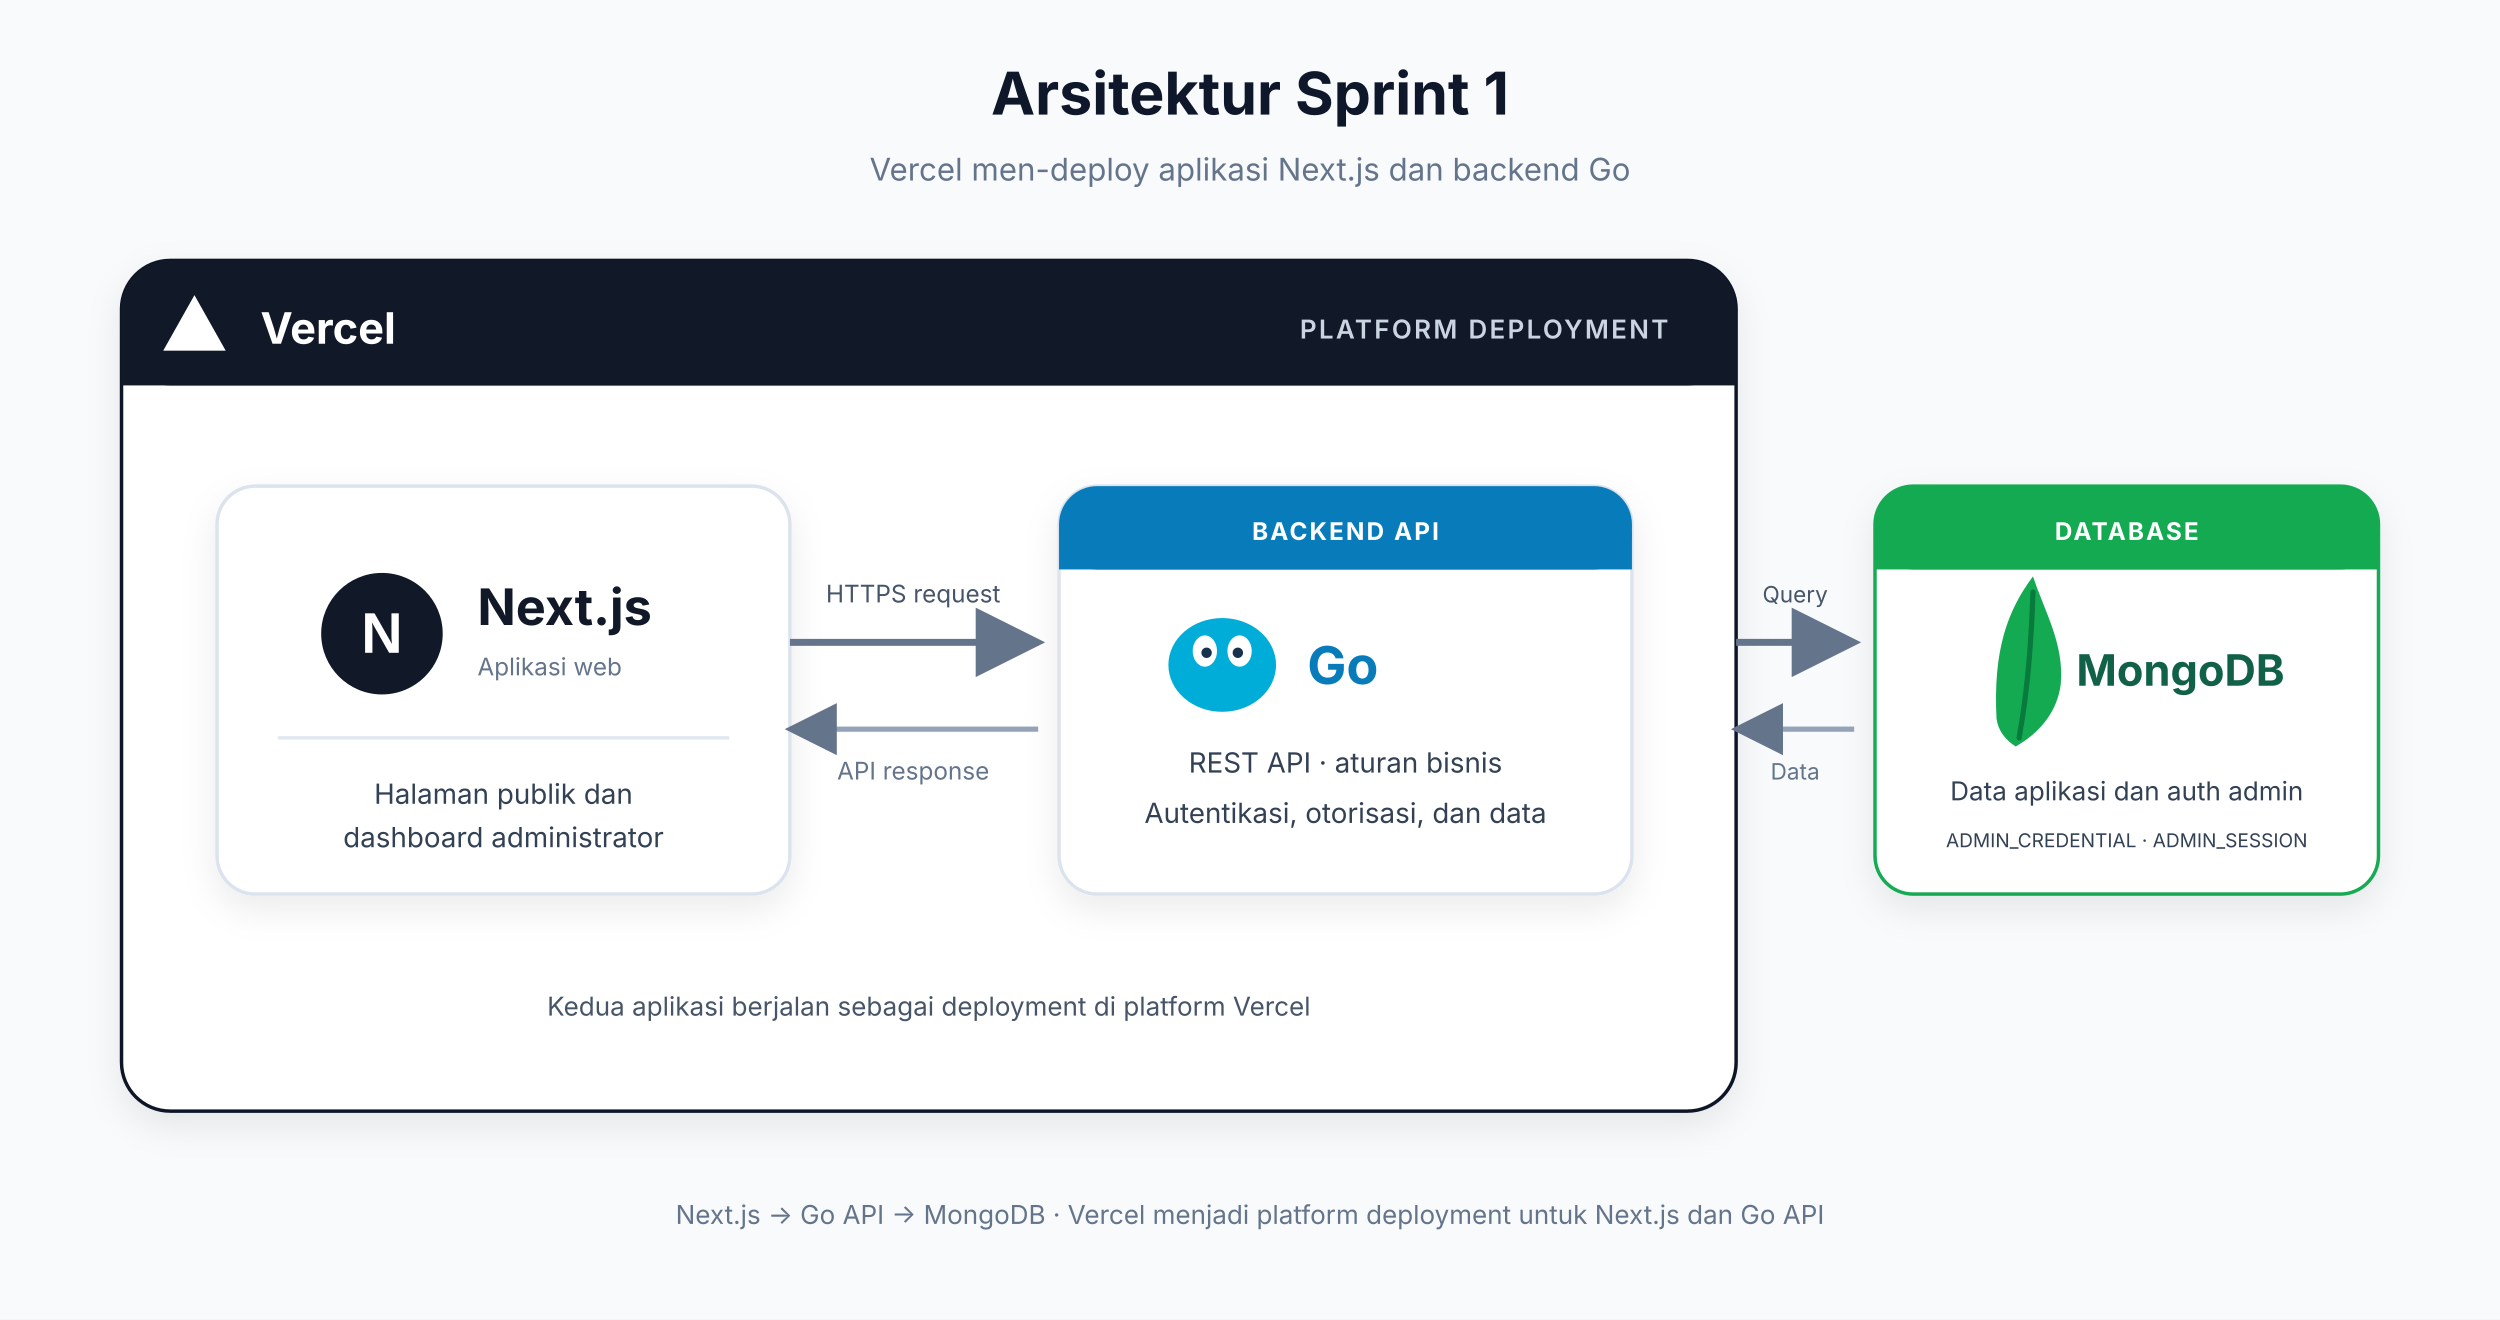
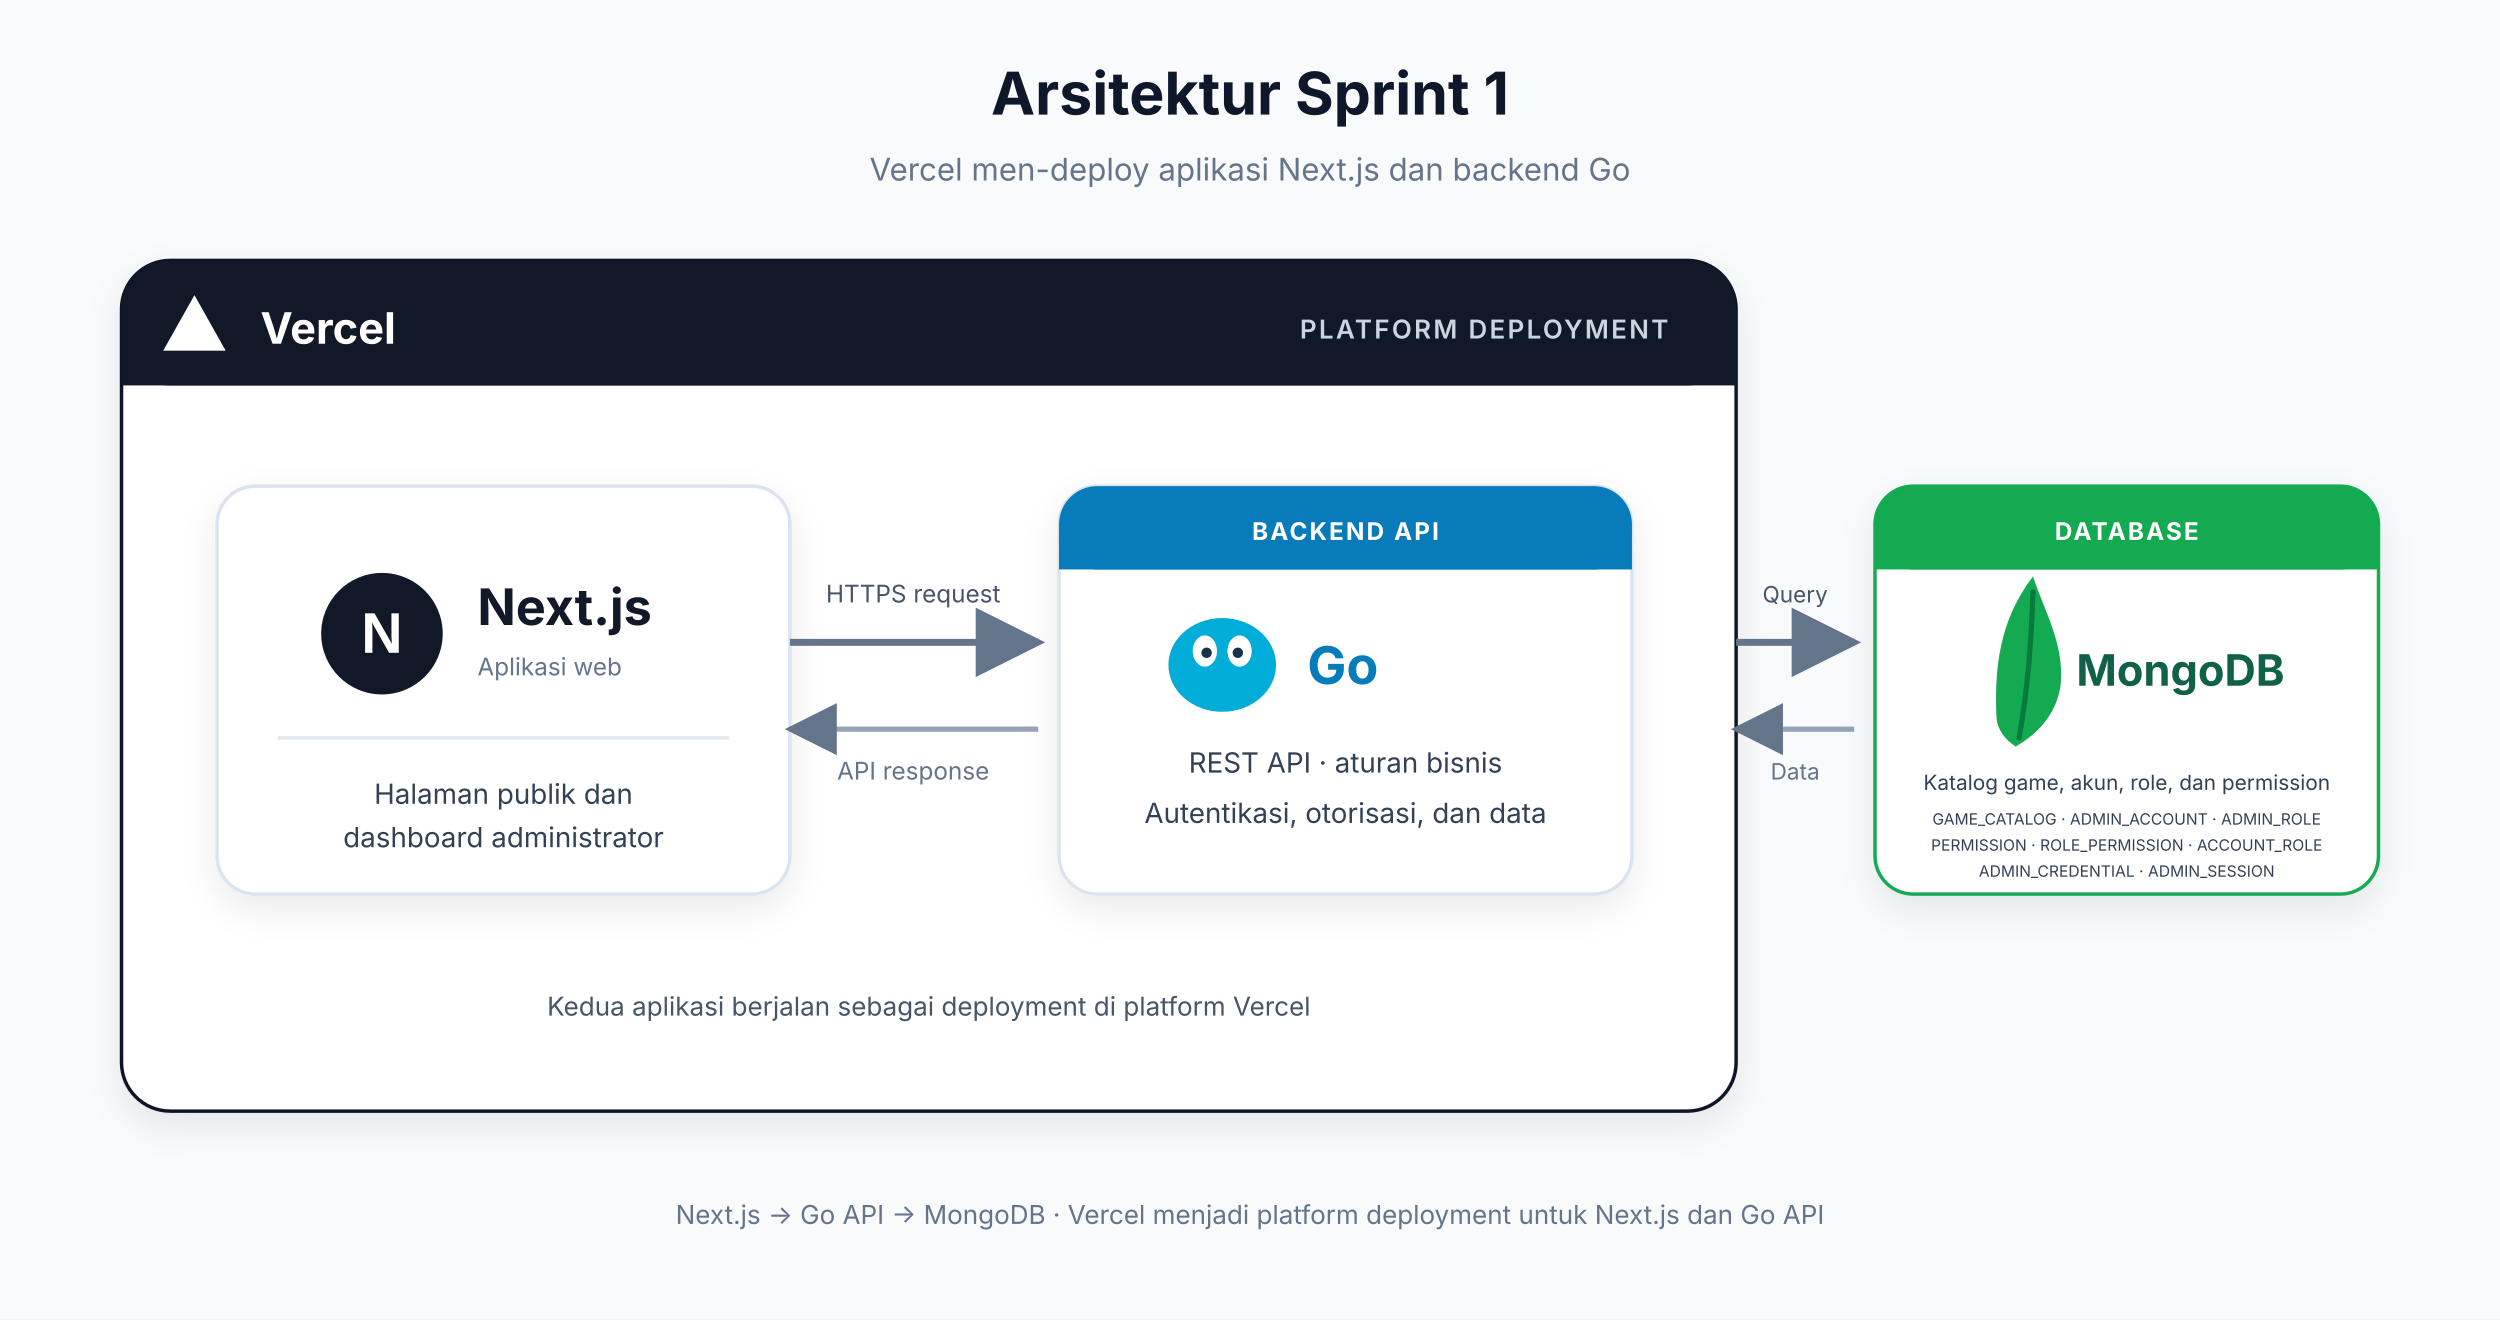
<svg xmlns="http://www.w3.org/2000/svg" width="1440" height="760" viewBox="0 0 1440 760" role="img" aria-labelledby="title desc">
  <defs>
    <marker id="arrow" markerWidth="12" markerHeight="12" refX="10" refY="6" orient="auto">
      <path d="M1 1L11 6L1 11Z" fill="#64748b" />
    </marker>
    <filter id="shadow" x="-10%" y="-10%" width="120%" height="130%">
      <feDropShadow dx="0" dy="8" stdDeviation="10" flood-color="#0f172a" flood-opacity=".08" />
    </filter>
  </defs>
  <rect width="1440" height="760" fill="#f8fafc" />
  <text x="720" y="66" text-anchor="middle" font-family="Inter,Arial,sans-serif" font-size="34" font-weight="700" fill="#0f172a">Arsitektur Sprint 1</text>
  <text x="720" y="104" text-anchor="middle" font-family="Inter,Arial,sans-serif" font-size="18" fill="#64748b">Vercel men-deploy aplikasi Next.js dan backend Go</text>
  <g filter="url(#shadow)">
    <rect x="70" y="150" width="930" height="490" rx="28" fill="#fff" stroke="#111827" stroke-width="2" />
  </g>
  <rect x="70" y="150" width="930" height="72" rx="28" fill="#111827" />
  <path d="M70 194h930v28H70z" fill="#111827" />
  <path d="M112 170l18 32h-36z" fill="#fff" />
  <text x="150" y="198" font-family="Inter,Arial,sans-serif" font-size="25" font-weight="700" fill="#fff">Vercel</text>
  <text x="961" y="195" text-anchor="end" font-family="Inter,Arial,sans-serif" font-size="15" font-weight="600" letter-spacing="1.3" fill="#cbd5e1">PLATFORM DEPLOYMENT</text>
  <g filter="url(#shadow)">
    <rect x="125" y="280" width="330" height="235" rx="22" fill="#fff" stroke="#dbe3ee" stroke-width="2" />
  </g>
  <circle cx="220" cy="365" r="35" fill="#111827" />
  <text x="220" y="376" text-anchor="middle" font-family="Arial,sans-serif" font-size="33" font-weight="700" fill="#fff">N</text>
  <text x="275" y="360" font-family="Inter,Arial,sans-serif" font-size="29" font-weight="700" fill="#111827">Next.js</text>
  <text x="275" y="389" font-family="Inter,Arial,sans-serif" font-size="14" fill="#64748b">Aplikasi web</text>
  <line x1="160" y1="425" x2="420" y2="425" stroke="#e2e8f0" stroke-width="2" />
  <text x="290" y="463" text-anchor="middle" font-family="Inter,Arial,sans-serif" font-size="16" fill="#334155">Halaman publik dan</text>
  <text x="290" y="488" text-anchor="middle" font-family="Inter,Arial,sans-serif" font-size="16" fill="#334155">dashboard administrator</text>
  <g filter="url(#shadow)">
    <rect x="610" y="280" width="330" height="235" rx="22" fill="#fff" stroke="#dbe3ee" stroke-width="2" />
  </g>
  <rect x="610" y="280" width="330" height="48" rx="22" fill="#087cba" />
  <path d="M610 306h330v22H610z" fill="#087cba" />
  <text x="775" y="311" text-anchor="middle" font-family="Inter,Arial,sans-serif" font-size="14" font-weight="700" letter-spacing="1.2" fill="#fff">BACKEND API</text>
  <ellipse cx="704" cy="383" rx="31" ry="27" fill="#00add8" />
  <ellipse cx="694" cy="375" rx="7" ry="9" fill="#fff" />
  <ellipse cx="714" cy="375" rx="7" ry="9" fill="#fff" />
  <circle cx="695" cy="376" r="3" fill="#17324d" />
  <circle cx="713" cy="376" r="3" fill="#17324d" />
  <text x="753" y="394" font-family="Inter,Arial,sans-serif" font-size="30" font-weight="700" fill="#087cba">Go</text>
  <text x="775" y="445" text-anchor="middle" font-family="Inter,Arial,sans-serif" font-size="16" fill="#334155">REST API · aturan bisnis</text>
  <text x="775" y="474" text-anchor="middle" font-family="Inter,Arial,sans-serif" font-size="16" fill="#334155">Autentikasi, otorisasi, dan data</text>
  <line x1="455" y1="370" x2="598" y2="370" stroke="#64748b" stroke-width="4" marker-end="url(#arrow)" />
  <text x="526" y="347" text-anchor="middle" font-family="Inter,Arial,sans-serif" font-size="14" fill="#475569">HTTPS request</text>
  <line x1="598" y1="420" x2="455" y2="420" stroke="#94a3b8" stroke-width="3" marker-end="url(#arrow)" />
  <text x="526" y="449" text-anchor="middle" font-family="Inter,Arial,sans-serif" font-size="14" fill="#64748b">API response</text>
  <text x="535" y="585" text-anchor="middle" font-family="Inter,Arial,sans-serif" font-size="15" fill="#475569">Kedua aplikasi berjalan sebagai deployment di platform Vercel</text>
  <g filter="url(#shadow)">
    <rect x="1080" y="280" width="290" height="235" rx="22" fill="#fff" stroke="#13aa52" stroke-width="2" />
  </g>
  <rect x="1080" y="280" width="290" height="48" rx="22" fill="#13aa52" />
  <path d="M1080 306h290v22h-290z" fill="#13aa52" />
  <text x="1225" y="311" text-anchor="middle" font-family="Inter,Arial,sans-serif" font-size="14" font-weight="700" letter-spacing="1.2" fill="#fff">DATABASE</text>
  <path d="M1150 414c-2-39 6-62 21-82 7 21 18 39 16 62-2 16-12 28-26 36-6-4-10-9-11-16z" fill="#13aa52" />
  <path d="M1171 341c-1 29-3 56-8 84" fill="none" stroke="#087a3c" stroke-width="3" stroke-linecap="round" />
  <text x="1196" y="395" font-family="Inter,Arial,sans-serif" font-size="25" font-weight="700" fill="#116149">MongoDB</text>
-   <text x="1225" y="461" text-anchor="middle" font-family="Inter,Arial,sans-serif" font-size="15" fill="#334155">Data aplikasi dan auth admin</text>
-   <text x="1225" y="488" text-anchor="middle" font-family="Inter,Arial,sans-serif" font-size="11" fill="#334155">ADMIN_CREDENTIAL · ADMIN_SESSION</text>
+   <text x="1225" y="455" text-anchor="middle" font-family="Inter,Arial,sans-serif" font-size="12" fill="#334155">Katalog game, akun, role, dan permission</text>
+   <text x="1225" y="475" text-anchor="middle" font-family="Inter,Arial,sans-serif" font-size="9" fill="#334155">GAME_CATALOG · ADMIN_ACCOUNT · ADMIN_ROLE</text>
+   <text x="1225" y="490" text-anchor="middle" font-family="Inter,Arial,sans-serif" font-size="9" fill="#334155">PERMISSION · ROLE_PERMISSION · ACCOUNT_ROLE</text>
+   <text x="1225" y="505" text-anchor="middle" font-family="Inter,Arial,sans-serif" font-size="9" fill="#334155">ADMIN_CREDENTIAL · ADMIN_SESSION</text>
  <line x1="1000" y1="370" x2="1068" y2="370" stroke="#64748b" stroke-width="4" marker-end="url(#arrow)" />
  <text x="1034" y="347" text-anchor="middle" font-family="Inter,Arial,sans-serif" font-size="13" fill="#475569">Query</text>
  <line x1="1068" y1="420" x2="1000" y2="420" stroke="#94a3b8" stroke-width="3" marker-end="url(#arrow)" />
  <text x="1034" y="449" text-anchor="middle" font-family="Inter,Arial,sans-serif" font-size="13" fill="#64748b">Data</text>
  <text x="720" y="705" text-anchor="middle" font-family="Inter,Arial,sans-serif" font-size="15" fill="#64748b">Next.js → Go API → MongoDB · Vercel menjadi platform deployment untuk Next.js dan Go API</text>
</svg>
